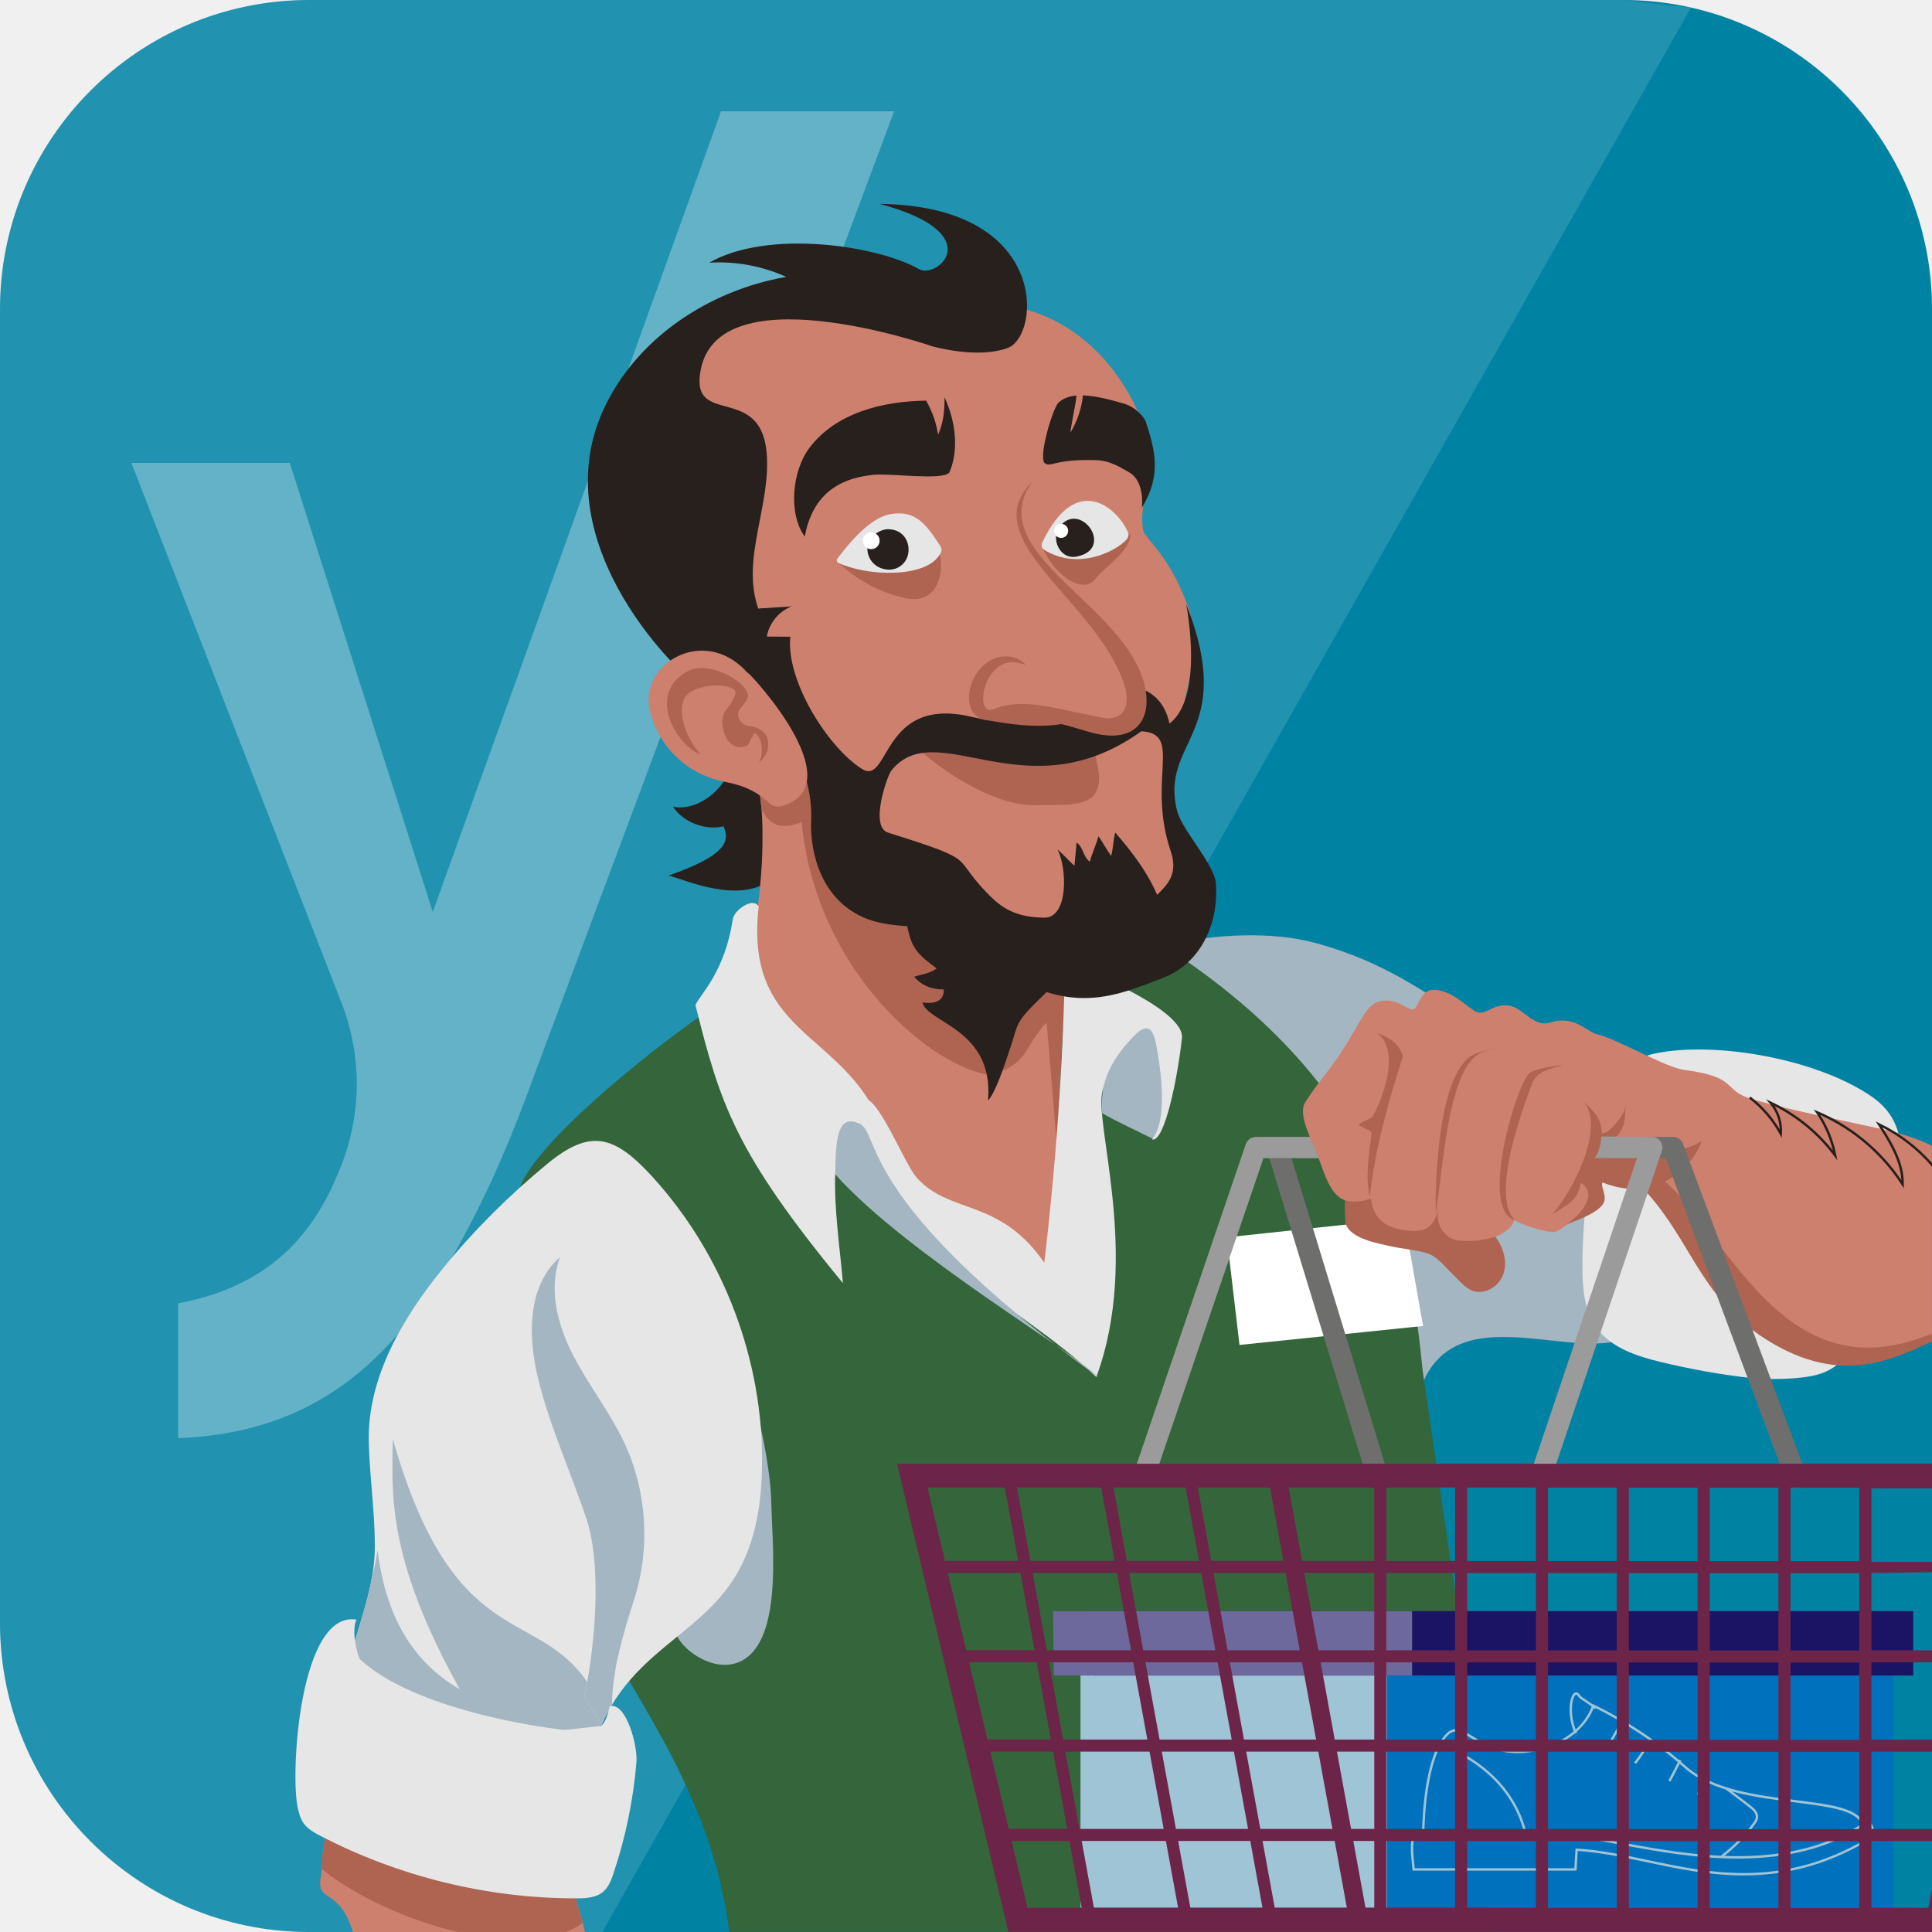
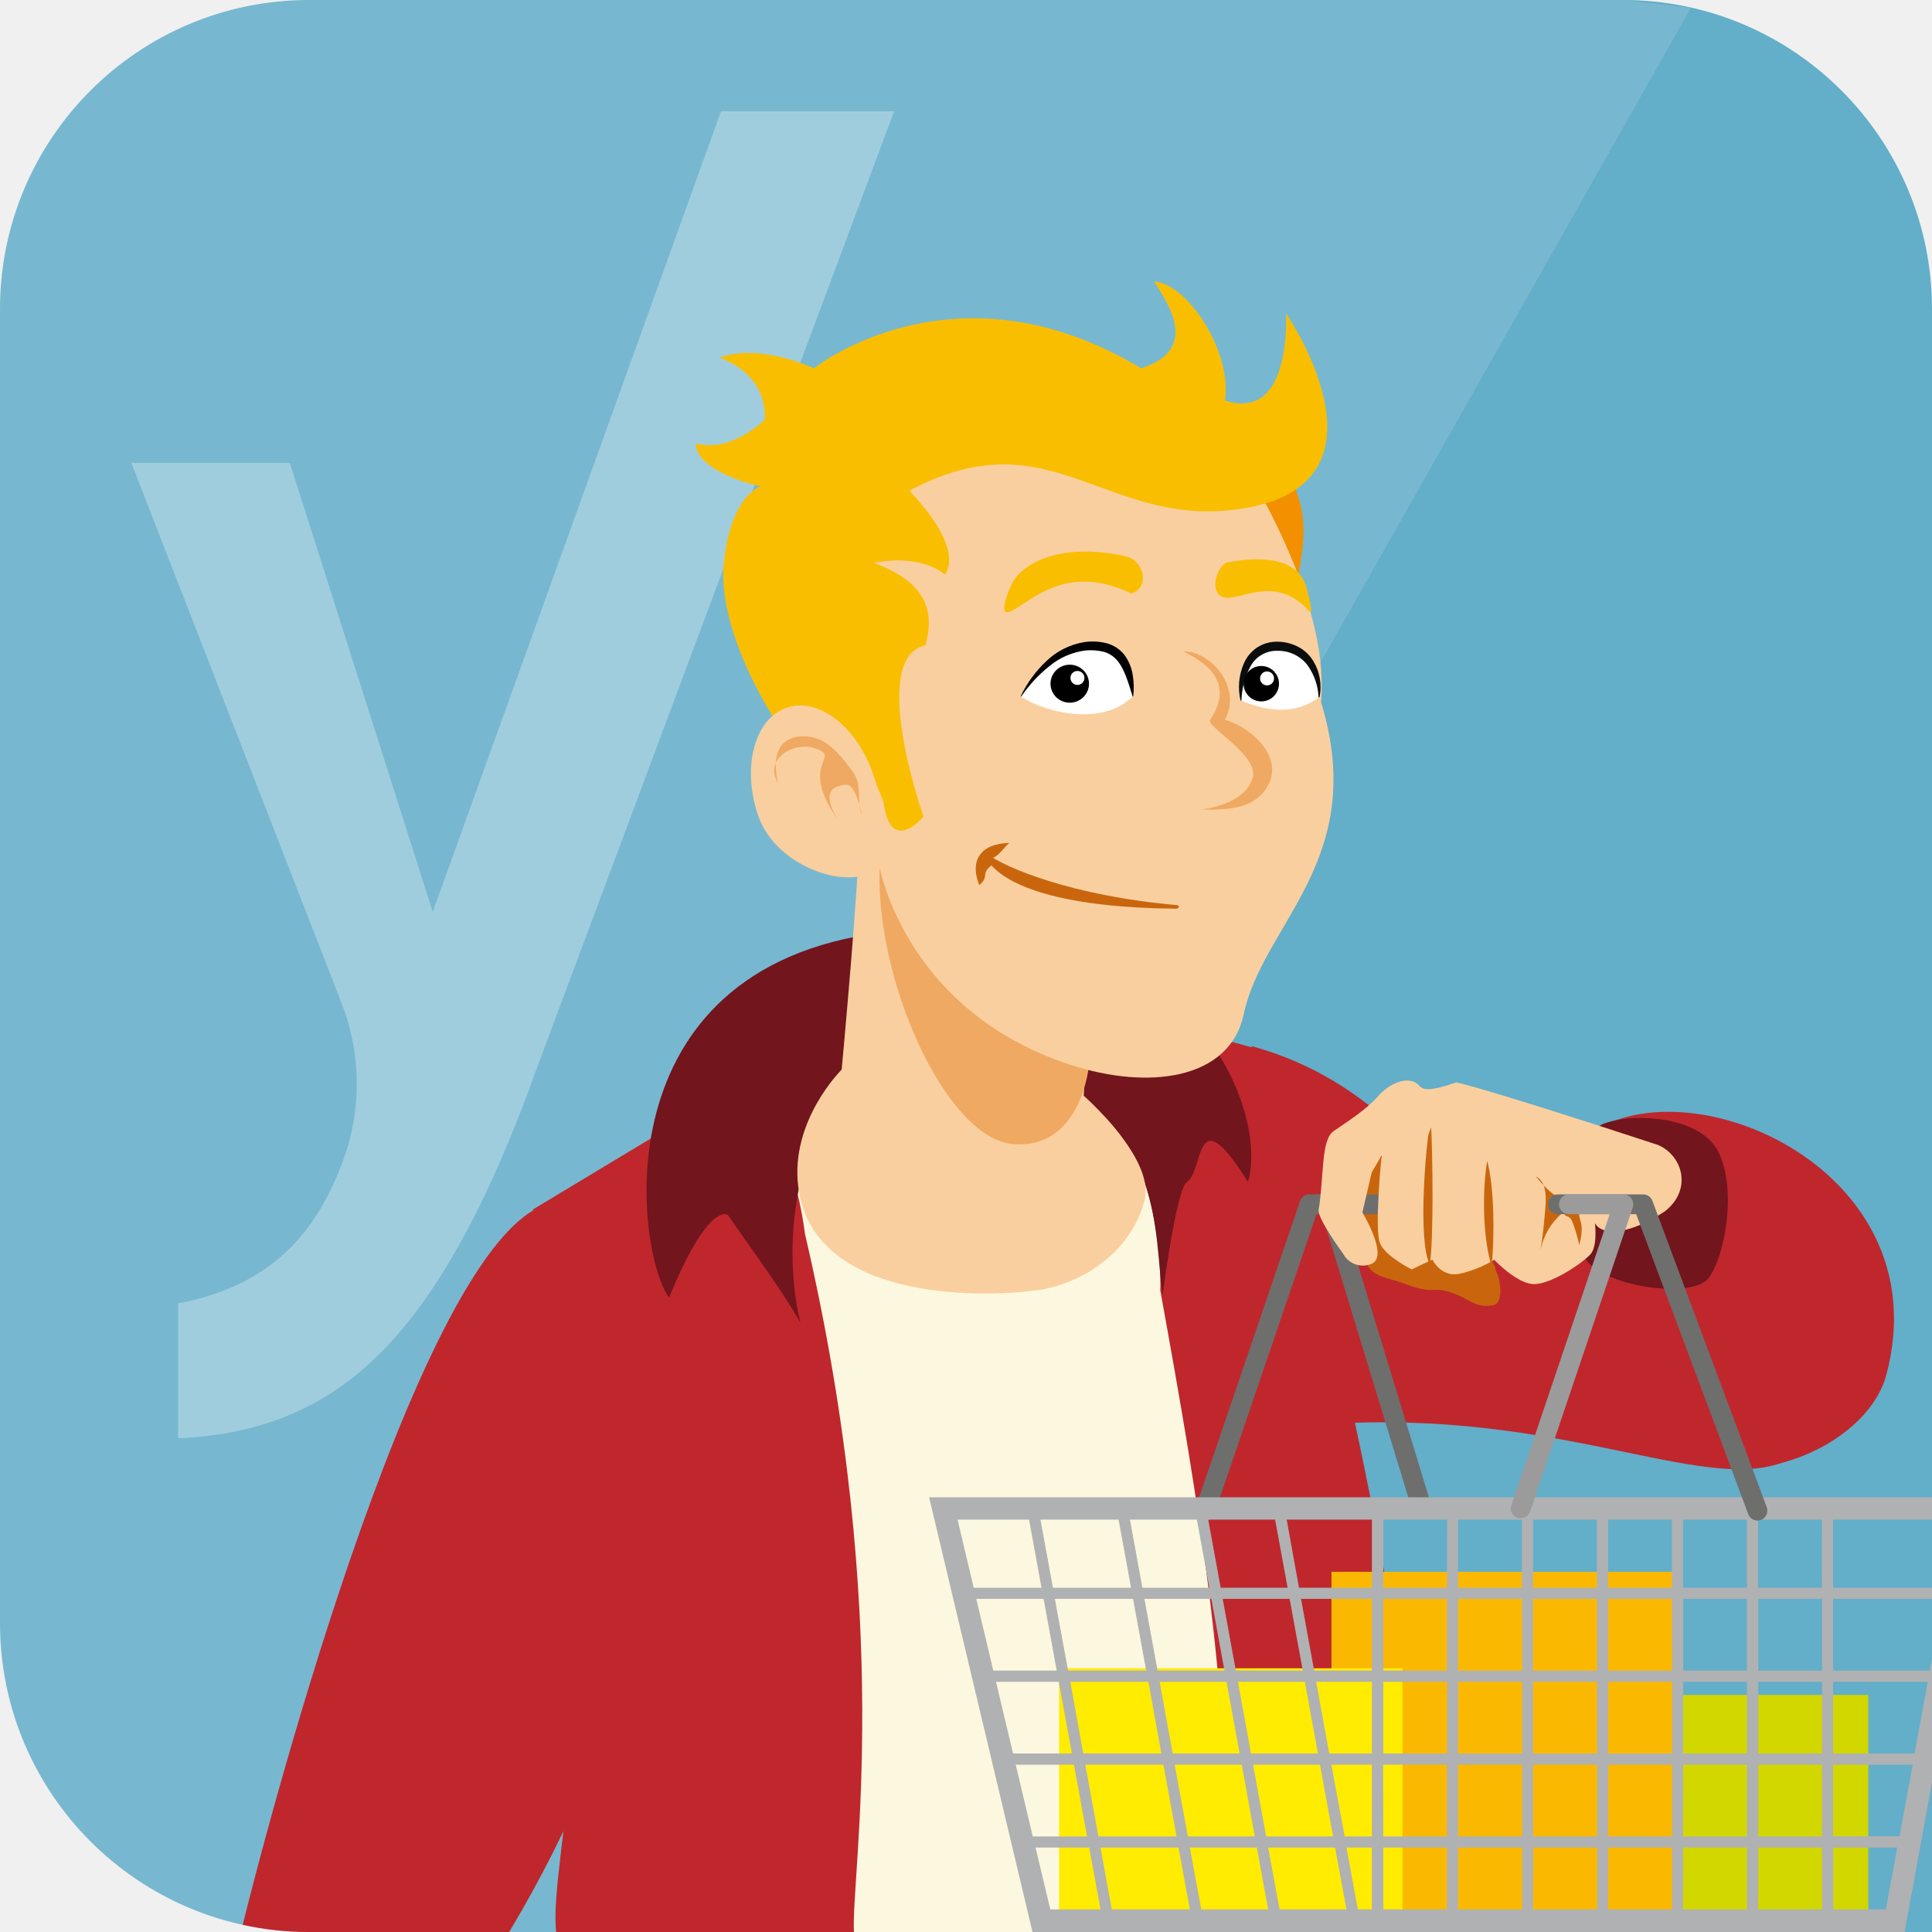
<svg xmlns="http://www.w3.org/2000/svg" role="img" aria-hidden="true" viewBox="0 0 500 500" focusable="false">
-   <path d="M80 0h340c44.15 0 80 35.85 80 80v420H80c-44.15 0-80-35.85-80-80V80C0 35.85 35.85 0 80 0z" fill="#0082a3" />
-   <path d="M420 0H80C35.82 0 0 35.82 0 80v340c0 44.18 35.82 80 80 80h75.89L437.61 1.97" fill="#fff" opacity=".13" />
-   <path d="M46.1 337.3v34.9c21.6-.9 38.5-8 52.8-22.5s27.4-38 39.9-72.9l92.6-248h-44.8L112 236 75 119.8H34l54.4 139.8a57.539 57.539 0 0 1 0 41.8c-5.5 14.2-15.4 30.9-42.3 35.9z" fill="#fff" opacity=".3" />
-   <path d="M174.14 208.75c2.88 4.34 8.74 6.19 13.11 5.1 1.82 4 .36 7.65-14.2 12.74 4.59 1.19 18.57 7.65 26.94.73 1.66-6.54-1.73-7.83-1.27-14.56.05-.73 1.63-9.19 1.27-9.83-.45-.82-9.38-14.58-9.83-8.74-.73 9.47-9.47 16.02-16.02 14.56z" fill="#28201d" />
-   <path d="M103.52 470.52c-5.76-1.55-11.2-5.16-15.29-1.24-5.82 5.59-4.44 12.17-5.18 16.29-.23 1.29-.4 2.72.32 3.81.52.8 1.4 1.26 2.18 1.8 3.08 2.13 4.46 4.8 5.82 8.82h60.03c-1.55-6.95-4.1-13.74-6.64-20.41a453.634 453.634 0 0 1-41.23-9.07z" fill="#ce806e" />
-   <path d="M145.47 481.5c-1.77-.11-3.53-.27-5.28-.46-18.3-1.98-36.06-6.14-54.1-9.21-2.76 4.12-2.61 8.48-2.84 11.85 8.81 7.06 22.2 13.26 35.2 16.31h28.02c1.6-.62 3.06-1.38 4.36-2.32-1.4-5.48-3.34-10.87-5.35-16.17z" fill="#af6351" />
-   <path d="M340.52 244.06c36.14 9.81 42.23 32.77 88.1 36.41-6.95 36.36-.93 61.62-5.82 64.8-14.56 9.47-50.97-14.2-56.79 20.39-12.11-34.02-38.21-80.14-66.99-101.94-2.58-1.96-13.08-7.77-13.83-10.92-1.24-5.2 32.36-14.97 55.34-8.74z" fill="#a4b6c1" />
-   <path d="M301.2 244.79c-10.59-6.84-101.84 7.63-111.4 12.74-11.81 6.32-52.71 38.11-55.48 50.76-20.83 95.12 45.96 122.75 54.41 191.7h196.63c-.71-39.54-8.6-85.72-17.18-145.26-2.91-29.85-9.47-72.81-66.99-109.95z" fill="#34653b" />
-   <path d="M197.24 211.78c.51 13.28-1.07 26.69-4.49 39.53-.63 2.37-1.33 4.83-.85 7.23.39 1.97 1.54 3.68 2.69 5.33 22.46 32.33 52.64 59.26 87.31 77.92-7.91-12.54-8.35-28.24-8.11-43.07.35-21.65 1.64-43.28 3.86-64.82-.21 2.04-39.48-18.37-42.67-20.6-13.57-9.45-27-32.1-40.36-41.5-2.96 9.54 2.25 30.24 2.62 39.98z" fill="#ce806e" />
-   <path d="M256.6 278.28c9.83-3.28 8.19-7.1 14.2-13.65.15-.17 2.72 32.05 2.73 32.22.05-1.75.27-4.87.55-8.67.32-10.64.87-21.27 1.64-31.89-.07-2-.24-3.45-.55-4.08-3.49-6.97-26.15-12.08-33.35-15.52-8.04-3.85-16.5-8.06-21.29-15.58-5.82-9.15-5.37-21.99-13.38-29.3-4.47 3.04-7.28 5.69-11.57 6.24.62 4.22 1.22 8.18 1.51 11.39 1.8 3.52 4.47 5.73 10.37 3.31 3.82 39.32 34.4 63.89 49.15 65.53z" fill="#af6351" />
-   <path d="M287.9 425.14v68.59h202.05v-67.92s-203.87-.67-202.05-.67z" fill="#0071bc" />
-   <path d="M279.63 424.56v69.17h79.27v-68.49s-79.9-.68-79.27-.68z" fill="#9ec4d5" />
-   <path fill="#1b1464" d="M282.44 416.96l.59 16.66h212.11v-16.66h-212.7z" />
-   <path fill="#6d699c" d="M272.52 416.96l.23 16.66h92.7v-16.66h-92.93z" />
-   <g fill="#9ec4d5">
-     <path d="M407.57 448.68c-2.08-4.41-1.54-9.85-.03-10.62.24-.12.87-.3 1.45.74.11.19.73.6 1.34 1 .83.55 1.86 1.22 2.82 2.07l-.41.47c-.93-.82-1.94-1.48-2.75-2.02-.9-.59-1.37-.91-1.54-1.21-.13-.23-.39-.6-.62-.49-.98.5-1.79 5.34.31 9.8l-.57.27z" />
-     <path d="M368.62 474.97H368c.09-6.03.87-20.64 6.22-26.26 2.14-2.25 4.25-.97 6.93.64 3.22 1.94 7.62 4.59 14.86 3.49 6.91-1.05 10.9-4.12 13.03-6.51 2.31-2.59 3-4.97 3-5l.1-.35.33.15c.12.06 12.55 5.77 23.63 15.74 6.95 6.25 18.43 7.7 28.55 8.98 8.98 1.13 16.07 2.03 17.65 5.97l-.58.23c-1.45-3.6-8.73-4.52-17.15-5.58-10.21-1.29-21.79-2.75-28.89-9.13-10.03-9.02-21.16-14.53-23.16-15.49-.28.78-1.11 2.74-3 4.87-2.2 2.48-6.31 5.66-13.43 6.74-7.45 1.13-11.98-1.59-15.28-3.57-2.72-1.64-4.37-2.62-6.16-.74-5.34 5.61-5.98 21.19-6.04 25.83z" />
-     <path d="M451.25 485.37c-8.94 0-17.25-1.76-25.07-3.42-6.2-1.31-12.06-2.55-17.86-2.91l-.3 5.07h-42.44l-.17-1.64c-.34-3.25-.49-4.73.13-7.67l.05-.26h.26c.23.02 23.04.87 39.16.33 3.54-.12 8.8.86 14.9 1.99 17.36 3.21 43.59 8.06 63.31-5.79l.22-.15.19.19c1.7 1.75 1.72 2.89.08 5.08l-.09.08c-11.7 6.92-22.43 9.09-32.38 9.09zm-43.51-6.99l.31.02c5.95.33 11.93 1.6 18.27 2.94 16.38 3.47 34.94 7.41 56.94-5.57 1.36-1.83 1.4-2.64.11-4.03-19.91 13.81-46.17 8.96-63.56 5.74-6.07-1.12-11.33-2.08-14.77-1.98-15.2.51-36.33-.22-38.94-.31-.54 2.67-.4 4.04-.07 7.22l.11 1.08h41.29l.31-5.1zm8.175-26.65l4.052-7.13.539.306-4.052 7.13zm7.495 4.77l-.49-.39c1.46-1.82 2.83-4.05 3.78-6.12l.57.26c-.98 2.15-2.35 4.37-3.86 6.25zm8.93 4.58l-.56-.29 2.82-5.41.55.29-2.81 5.41zm6.883 3.37l.757-3.837.618.123-.757 3.835z" />
-     <path d="M394.66 475.2c-2.49-10.8-10.06-18.81-22.52-23.8l.23-.58c12.66 5.07 20.36 13.23 22.9 24.24l-.61.14zm51.12 5.49l-.38-.5c3.13-2.37 5.9-5.17 8.22-8.32.37-.51.74-1.05.77-1.63.06-.99-.82-1.81-1.77-2.54-.69-.53-1.85-1.42-3.01-2.3-1.16-.89-2.32-1.77-3.02-2.3l.38-.49c.69.53 1.85 1.42 3.01 2.3 1.16.89 2.32 1.77 3.02 2.3 1.09.84 2.08 1.79 2.01 3.07-.04.75-.47 1.38-.9 1.96-2.36 3.2-5.17 6.05-8.35 8.45z" />
-   </g>
-   <path d="M234.77 239.69c1.08 4.73 1.62 6.64 7.65 10.92-1.82 1.46-4.58 1.64-5.82 2.18 1.82 2.18 4.37 3.28 7.65 3.28.08 1.73-.74 4.05-5.52 3.37 1.23 5.32 18.57 6.83 16.97 25.39 2.28-2.56 4.7-10.59 5.82-13.83 1.64-4.72 1.2-5.78 4.57-9.47s8.37-7.65 10.56-11.65c.05.89-40.34-14.67-45.14-17.11 4.35 3.81 2.28 2.54 3.28 6.92z" fill="#28201d" />
-   <path d="M189.65 237.86c-2.04 13.49-8.12 19.12-9.68 22.22 6.45 25.79 10.32 38.15 38.18 72-1.42-17.01-6.79-45.22 8.88-43.3-10.49-22.05-34.38-21.78-30.68-54.18-1.46-2.55-6.35.93-6.7 3.26z" fill="#e6e6e6" />
-   <path d="M283.72 356.4c11.65-31.52-.88-66.04 1.68-74.34 2-6.47 5.08-11.97 11.43-14.34 2.55 1.46 3.46 17.99 1.41 27.21 3.28.41 6.6-16.49 7.65-26.34.7-6.61-21.15-16.39-30.25-19.3-.53 25.9-2.33 51.78-5.38 77.5-11.66-16.85-24.32-12.33-33.05-22.04-2.79-3.11-9.26-19.12-12.83-20.21-5.02-1.52-8.7 8.97-7.18 14.09 5.25 17.67 48.34 40.14 66.52 57.74z" fill="#e6e6e6" />
-   <path d="M284.18 356.38c-5.46-6.01-49.42-31.67-67.99-52.42 0-10.65.99-15.26 6.01-13.29 6.01 2.37-1.64 19.3 61.98 65.71zm1.09-68.27c-.82-8.87 3.04-14.54 8.02-19.82 4.99-5.3 5.63.36 6.31 4.26.18 1.05 3.12 16.94-1.37 22.12-4.58-2.32-8.25-3.92-12.97-6.55zM187.6 336.5c1.12 13.63 4.53 39.49 1.62 52.86-1.29 5.93-3.25 11.75-6 17.17-2.39 4.71-8.29 9.5-8.52 14.83-.21 4.7 11.87 14.07 19.45 6.88 8.08-7.66 5.68-29.26 5.46-39.32-.33-14.91-7.31-38.27-12.01-52.42z" fill="#a4b6c1" />
-   <path fill="#fff" d="M368.29 343.16l-4.91-27.85-45.88 4.91 3.28 27.85 47.51-4.91z" />
-   <path d="M431.12 272.16c-2.79.39-5.63.98-8.03 2.46-4.72 2.92-6.81 8.62-8.28 13.97a148.648 148.648 0 0 0-5.28 39.13c0 5.5.41 11.35 3.61 15.83 3.75 5.27 10.44 7.43 16.72 8.95 7.56 1.83 15.23 3.2 22.95 4.09 4.6.53 12.83.41 17.3-.77 7.11-1.88 9.26-7.06 12.67-13.58 3.42-6.51 4.86-13.86 5.94-21.14 2.1-14.17 8.19-28.74-4.41-37.37-13.3-9.1-37.23-13.79-53.2-11.58z" fill="#e6e6e6" />
-   <path d="M356.43 384.57c-1.18 0-2.27-.76-2.63-1.95l-26.99-88.38h21.85c1.52 0 2.75 1.23 2.75 2.75s-1.23 2.75-2.75 2.75h-14.41l24.82 81.27a2.76 2.76 0 0 1-2.64 3.56z" fill="#6e6e6d" />
-   <path d="M295.88 384.22c-.29 0-.59-.05-.89-.15-1.44-.49-2.21-1.05-1.72-2.49l29.14-85.48a2.756 2.756 0 0 1 2.6-1.86h23.64c1.52 0 2.75 1.23 2.75 2.75s-1.23 2.75-2.75 2.75h-21.67l-28.5 83.61c-.39 1.14-1.46.86-2.6.86z" fill="#9b9b9b" />
-   <path d="M170.87 100.62c5.39-16.71 25.39-21.34 42.67-24.44 17.29-3.09 35.09-1.09 51.94 3.87 12.87 3.78 20.71 12.21 25.67 20.21 11.94 19.26 2.31 28.54 4.91 37.7 3.14 3.96 7.78 8.72 11.6 19.64 2.29 6.53 1.38 13.49-.27 20.21-1.65 6.72-.75 4.37-1.91 11.19-1.69 9.93-2.04 15.36-1.21 25.4.4 4.86 3.6 15.53 1.49 19.92-4.31 8.94-15.47 11.18-25.39 11.47-9.69.28-22.77-5.87-32.07-8.61-7.15-2.11-14.2-5.19-19.59-10.34-6.86-6.56-10.35-15.77-14.66-24.23-14.94-29.29-55.3-64.37-43.17-101.98z" fill="#ce806e" />
-   <path d="M234.76 154.87c7.7 1.47 9.81-6.48 8.37-11.83-.74 3.12-21.45 2.87-26.58 2 0 0 6.74 7.65 18.2 9.83zm48.6-4.92c2.48-3.14 9.69-7.87 9.1-11.83-5.99 6.45-20.9 3-22.94 3.09 3.87 8.76 11.04 12.28 13.83 8.74zm-14.74 58.44c4.02-.18 11.75.57 14.37-2.48 3.28-3.82-.08-9.87.56-11.55-1.09 2.75-7.01-22.28-46.6-1.26 4.54 4.62 19.66 15.84 31.67 15.29z" fill="#af6351" />
-   <path d="M230.75 133.01c6.24-.93 8.82 2.6 12.38 7.93.91 1.37.52 1.91-.04 2.77-3.97 6.06-19.07 5.34-26.13 1.95-.2-.1-.34-.29-.38-.51s.01-.45.15-.62c1.79-2.19 7.74-10.59 14.02-11.52zm60.79 6.66c.49-.52.63-1.29.35-1.95-2.53-5.99-13.26-15.99-22.15 2.68-.32.67-.18 1.47.45 1.86 8.63 5.4 18.35.6 21.35-2.6z" fill="#e6e6e6" />
-   <path d="M229.82 136.96c-1.74-.02-4.26 1.39-5.03 3.4-.92 2.39.26 5.53 3.1 6.64 3.32 1.29 6.19-.47 7-3.09.92-2.95-.66-6.91-5.07-6.95zm48.84 7.08c-2.4.48-4.22-.96-4.98-2.88-.61-1.55-.53-3.41.5-4.81 2.96-3.87 7.04-1.79 8.46 1.21 1.17 2.48.55 5.58-3.98 6.48zm-69.3-27.97c6.77-9.16 18.95-12.26 30.34-12.38 1.79 3.31 2.44 5.42 3.11 8.83 1.3-3.48 1.59-5.16 1.64-9.69 3.6 7.81 3.23 15.09 1.2 19.51-2.02 2.06-15.08.07-19.81.56-9.74 1.02-15.72 5.98-17.57 15.97-4.38-6.04-3.2-16.99 1.09-22.8zm87.11-7.07c-.29-.89-2.49-3.69-5.81-4.61-2.94-.81-6.89-1.97-10.41-2.07-.2 2.82-1.44 6.67-3.08 9.4-.55.91 1.22-6.71 1.42-9.36-1.85.16-3.5.71-4.69 1.9-1.55 1.55-5.32 14.51-3.46 15.65 1.77 1.09 2.17-1.13 13.2-.82 3.33.09 5.77 1.5 8.65 3.19 2.87 1.69 3.56 5.79 3.23 9.1 5.19-8.46 3.39-14.94.96-22.39z" fill="#28201d" />
-   <path d="M299.47 231.59c-2.55-5.87-6.21-10.77-10.83-16.11-.49 1.34-.6 4.72-1.09 6.01-.88-1.17-2.4-3.92-3.28-5.1-.37 1.71-1.85 4.92-2.22 6.62-1.78-1.27-1.64-3.72-3.43-4.98-.13 1.22-.41 4.79-.55 6.01-1.13-.91-3.24-3.28-4.37-4.19 2.49 4.9 2.84 17.73-3.48 17.64-5.42-.08-9.55-1.31-13.45-5.08-11.53-11.16-1.88-9.06-26.94-16.93-4.88-1.53-.18-14.8.86-16.08 11.82-14.58 34.76 11.35 64.67-10.14 10.92.55 1.33 12.44 7.65 31.13 1.92 5.69-.8 8.53-3.55 11.19zm5.19-21.57c-4.73-18.47 15.56-19.93 2.35-53.65 2.02 11.87 2.2 25.8-4.35 30.9-1.82-8.74-9.24-10.6-13.65-9.02-4.87 1.75-4.47 14.88-37.86 7.2-23.32-5.36-20.84 18.27-28.21 13.47-9.15-5.96-19.64-23.28-18.39-34.13l-6.09-.05c.59-3.48 3.13-6.56 6.43-7.8l-8.65.55c-4.57-12.87 3.44-26.92 2.15-40.52-1.62-16.94-18.28-7.37-17.32-19.25 2.3-28.26 60.1-8.11 60.43-8.03 10.19 2.55 16.38 1.46 19.3.36 8.56-3.21 10.89-36.76-33.12-37.28 28.56 7.66 14.83 19.52 10.19 16.89-10.92-6.19-39.18-10.37-54.34-1.67 6.82-.43 13.73.85 19.95 3.67-20.1 3.47-39.1 16.09-47.46 34.7-15.85 35.32 21.86 70 24.15 70.6 4.26 1.11 9.56-8.01 17.2 2.73 6.68 9.4 13.04 20.97 12.56 32.49-.38 9.3 3.06 20.47 13.23 25.11 9.01 4.11 17.93.51 25.68 6.68 25.27 20.12 37.11 14.95 52.38 9 9.06-3.53 14.2-13.3 13.47-24.23-.33-5.02-8.76-13.88-10.01-18.75z" fill="#28201d" />
-   <path d="M270.09 184.79c3.83.63 15.86 4.34 21.08 1.41 4.58-2.57 2.07-10.53-.87-15.36-10.1-16.61-23.93-17.48-27.24-28.89-4.99-17.19.27-10.12-7.93 16.5-1.9 6.18-7.96 15.09-3.58 21.3 3.84 5.44 12.61 4.06 18.55 5.04z" fill="#ce806e" />
-   <path d="M295.78 175.76c3.15 9.86-1.43 17.55-14.43 13.52-10.56-3.28-18.2-4.38-22.03-3.29-11.74 3.35-10.42-12.28-1.86-15.61 2.73-1.06 6.14-.49 8.04 1.74-10.73-4.69-13.94 13.73-8.36 11.42 7.92-3.28 16.2.11 29.41 2.39 5.04 0 5.92-4.36 4.31-9.07-7.35-21.6-38.8-37.21-23.75-52.15-12.68 18.12 22.19 30.79 28.67 51.06z" fill="#af6351" />
-   <path d="M187.79 202.38c11.89 2.33 10.24 7.79 15.29 6.01 18.57-6.55-13.39-38.75-9.28-33.86-10.47-12.48-26.9-3.88-25.94 7.62.37 4.43 4.96 17.3 19.93 20.23z" fill="#ce806e" />
-   <path d="M195.53 189.82c-.66-.35-1.58 2.9-2.28 3.19-5.46 2.23-7.41-6.25-5.72-8.72.85-1.24 3.67-4.77 2.54-5.75-2.79-2.1-9.96-1.15-12.38 1.37s-1.27 9.74 3.55 15.29c-5.53-1.88-14.11-14.8-3.82-21.21 5.97-3.72 16.26 2.85 16.15 5.99-.07 2.07-2.99 3.38-2.5 5.39.64 2.64 2.88 2.48 3.91 2.73 5.4 1.32 4.4 7.08 1.43 9.29 1.62-3.23.36-6.91-.88-7.56z" fill="#af6351" />
-   <path d="M114.79 328.06c-10.6 12.99-19.77 28.49-19.35 45.24.23 8.97 1.55 17.71 1.57 26.68.03 14.1-7.21 25.67-8.15 39.74-.09 1.34 1.57 4.47 2.42 5.51.64.78 1.62 1.17 2.57 1.52 14.15 5.24 28.62 9.62 43.31 13.09 1.45.34 2.99.68 4.42.22 2.04-.65 10.46-2.44 10.97-4.52 7.39-29.81 30.85-30.71 40.24-52.34 3.26-7.51 4.33-15.82 4.43-24.01.35-27.18-9.95-54.35-28.22-74.47-10.05-11.07-16.27-12.65-27.36-3.52-9.8 8.07-18.83 17.03-26.86 26.87z" fill="#e6e6e6" />
-   <g fill="#a4b6c1">
-     <path d="M151.97 435.3c-.07-.1-.14-.18-.22-.29-13.35-19.22-34.4-7.65-50.1-62.59-.14 13.99-1.77 30.37 17.34 64.78-13.47-7.86-19.32-20.57-21.3-36.04-.3 2.28-.8 4.6-1.41 6.94-1.53 8.8-5.06 16.94-6.67 25.85.37 2.26.84 4.51.44 4.89 18.53 14.04 42.36 10.39 65.52 7.82.07-.15.13-.31.2-.47l-4.56-6.99c.26-1.22.52-2.54.76-3.9z" />
-     <path d="M161.57 373.4c-3.71-7.95-9.26-14.91-13.27-22.71-4.02-7.8-6.44-17.11-3.36-25.33-8.4 7.21-8.36 20.23-5.78 31 3.02 12.59 8.51 24.44 12.61 36.72 3.71 11.1 2.49 29.44.2 42.22-.24 1.36-.5 2.68-.76 3.9l4.56 6.99c.8-1.78 1.68-3.43 2.61-4.97.09-9.24 2.91-18.38 5.83-27.61 4.15-13.11 3.19-27.76-2.63-40.21z" />
-   </g>
-   <path d="M77.02 467.72c.32 1.48.71 2.98 1.6 4.2 1.05 1.45 2.68 2.35 4.27 3.18 20.37 10.6 43.32 16.21 66.29 16.2 2.43 0 5.07-.14 6.92-1.72 1.41-1.2 2.09-3.02 2.68-4.77 3.12-9.3 5.12-18.98 5.93-28.76.36-4.36-2.72-15.65-6.94-14.49-.91 4.58-2.37 7.13-8.19 6.55-20.21-2-45.33-8.37-56.25-18.57-.09.89-2.73-6.55-1.09-10.38-14.69-2.34-17.14 39.7-15.21 48.54z" fill="#e6e6e6" />
-   <path d="M348.14 315.84c.25 4.67 8.73 5.98 11.87 6.71 3.14.73 6.42.85 9.48 1.84 2.52.81 4.84 3.85 6.75 5.67 1.54 1.47 2.91 3.29 4.92 4.01 3.2 1.14 6.91-1.25 7.95-4.49 1.05-3.23-.1-6.85-2.15-9.56-2.05-2.71-4.89-4.69-7.68-6.62-1.62.68-16.4-23.94-18.12-24.28-10.59-2.1-13.83 11.5-13.02 26.72z" fill="#af6351" />
-   <path d="M487.05 292.21c-10.52-2.32-22.94-4.73-33.31-7.65-8.25-2.32-3.43-5.79-17.75-7.65-5.11-.66-17.91-8.27-22.8-9.28-2.28-.47-5.73-5.05-12.01-3-4.23 1.38-6.97-3.83-10.65-4.37-3.93-.57-5.32 2-7.76 1.8-2.06-.16-6.19-5.62-11.48-5.9-3.9-.21-4.12 4.89-5.6 5.05-1.79.2-4.05-3.15-8.74-2.05-2.48.58-4.34 3.93-5.6 6.14-6.75 11.91-9.33 13.21-13.6 20.05-1.97 3.15 1.93 10.1 3.22 13.59 3.15 8.55 4.47 14.2 13.84 11.26.77 6.02 4.35 7.55 9.1 8.21 5.65.78 7.28-1.26 8.46-5.87-1.12 3.49 1.04 7.97 4.91 8.46 5.74.74 13.48-.94 14.61-5.32 1.77 1.37 9.01 3.55 10.51 3.14 2-.54 3.87-3.23 10.36-5.89 5.46-2.23-.14-7.99.98-11.48 12.79-.14 22.36 22.82 30.18 32.95 8.73 11.31 21.05 18.41 35.33 18.78 7.25.19 14.75-3.53 20.74-6.16v-50.49c-3.61-1.78-7.88-3.22-12.95-4.34z" fill="#ce806e" />
-   <path d="M498.36 345.75c-47.9 18.45-56.93-54.33-84.61-44.42.02 1.67 3.64-2.62 12.88 7.78 11.2 12.85 13.36 25.55 28.56 36.29 20.36 13.97 34.37 6.4 44.81 1.8v-1.99c-.52.17-1.06.34-1.64.54zm-77.66-59.77c-.27 3.09.41 6.37-3.82 9.37-.97.69-2.99.08-3.82-.96-.88-1.09 2.34-.9 3.1-1.6 1.74-1.6 4.33-4.29 4.55-6.82zm-16.07-10.33c-3.72.31-7.27 1.13-8.63 1.95-3.35 2.01-13.48 36-3.79 38.19.11-.15-7.95-3.24 4.34-35.46 1.05-2.76 3.69-3.55 8.09-4.68zm-25.98 2.09c2.84-5.93 6.28-5.87 8.33-6.28 1.37-.27-4.8.42-7.06 2.39-8.1 7.03-8.47 33.84-8.37 40.34 1.77-11.33 2.69-27.22 7.1-36.45zm-23.75 16.24c.23-1.64-.52-1.18-3.41-2.87.77-.73 2.5-1.34 3.43-1.84.75-.41 8.72-16.45 1.53-21.9 2.14.81 5.43 2.04 6.66 6-3.78 11.45-7.3 24.35-8.62 36.31-1.16-5.09-.24-11.01.41-15.7z" fill="#af6351" />
-   <path d="M414.56 293.85c0-3.96-1.5-5.73-4.64-8.74 6.01 7.65-4.64 25.8-8.46 29.35 3.14-2.18 6.95-3.36 7.65-8.33 4.91 3-.68 9.01-3.96 10.79 15.29-5.32 8.46-7.78 9.56-10.92 14.74 6.01 24.3-5.6 25.67-10.79-7.65 5.73-22.64-.29-25.8-1.37z" fill="#af6351" />
-   <path d="M464.88 385.22c-1.11 0-2.17-.68-2.58-1.79l-31.22-83.69h-15.11c-1.52 0 1.46-1.1 1.46-2.62s-2.98-2.89-1.46-2.89h17.02c1.15 0 2.18.71 2.58 1.79l31.89 85.48a2.75 2.75 0 0 1-2.58 3.71z" fill="#6e6e6d" />
-   <path d="M398.83 384.57c-.29 0-.59-.05-.88-.14a2.763 2.763 0 0 1-1.73-3.49l27.43-81.2-11-.02c.97-1.12 1.6-3.12 1.77-5.6l13.06.11c.89 0 1.72.43 2.24 1.15.52.72.66 1.65.37 2.48l-28.65 84.83a2.753 2.753 0 0 1-2.61 1.87z" fill="#9b9b9b" />
-   <path d="M499.06 493.73h-14.74v-17.28H500v-3.12h-15.68v-20H500v-3.12h-15.68v-20H500v-3.12h-15.68v-20l15.68-.22v-2.65h-15.68v-19.05H500v-6.36H232.15l28.84 121.17h239.02v-11.34l-.94 5.1zm-203.19-66.65l-3.66-20h18.67l3.66 20h-18.67zm19.24 3.12l3.66 20H300.1l-3.66-20h18.67zm-22.41-3.12h-21.79l-3.66-20h21.79l3.66 20zm.57 3.12l3.66 20h-21.79l-3.66-20h21.79zm4.23 23.12l3.66 20h-21.79l-3.66-20h21.79zm3.17 0h18.67l3.66 20h-18.67l-3.66-20zm21.84 0h18.67l3.66 20h-18.67l-3.66-20zm-.57-3.12l-3.66-20h18.67l3.66 20h-18.67zm-4.23-23.12l-3.66-20h18.67l3.66 20h-18.67zm10.96-42.12l3.47 18.99h-18.67L310 384.96h18.67zm-21.84 0l3.47 18.99h-18.67l-3.47-18.99h18.67zm-21.84 0l3.47 18.99h-21.79l-3.47-18.99h21.79zm-44.95 0h19.99l3.47 18.99h-18.95l-4.52-18.99zm5.26 22.11h18.78l3.66 20h-17.68l-4.76-20zm5.5 23.12h17.51l3.66 20h-16.41l-4.76-20zm5.5 23.12h16.24l3.66 20h-15.14l-4.76-20zm9.61 40.41l-4.11-17.28h14.97l3.16 17.28h-14.02zm17.19 0l-3.16-17.28h21.79l3.16 17.28H283.1zm40.47-17.28l3.16 17.28h-18.67l-3.16-17.28m25 17.28l-3.16-17.28h18.67l3.16 17.28H329.9zm25.76 0h-2.27l-3.16-17.28h5.43v17.28zm0-20.4h-6l-3.66-20h9.66v20zm0-23.12h-10.23l-3.66-20h13.89v20zm0-23.12H341.2l-3.66-20h18.12v20zm0-23.12h-18.69l-3.47-18.99h22.16v18.99zm20.92 89.77h-17.8v-17.28h17.8v17.28zm0-20.4h-17.8v-20h17.8v20zm0-23.12h-17.8v-20h17.8v20zm0-23.12h-17.8v-20h17.8v20zm0-23.12h-17.8v-18.99h17.8v18.99zm20.92 89.77h-17.8v-17.28h17.8v17.28zm0-20.4h-17.8v-20h17.8v20zm0-23.12h-17.8v-20h17.8v20zm0-23.12h-17.8v-20h17.8v20zm0-23.12h-17.8v-18.99h17.8v18.99zm20.92 89.77h-17.8v-17.28h17.8v17.28zm0-20.4h-17.8v-20h17.8v20zm0-23.12h-17.8v-20h17.8v20zm0-23.12h-17.8v-20h17.8v20zm0-23.12h-17.8V385h17.8v18.99zm20.92 89.77h-17.8v-17.28h17.8v17.28zm0-20.4h-17.8v-20h17.8v20zm0-23.12h-17.8v-20h17.8v20zm0-23.12h-17.8v-20h17.8v20zm0-23.12h-17.8v-18.99h17.8V404zm20.92 89.77h-17.8v-17.28h17.8v17.28zm0-20.4h-17.8v-20h17.8v20zm0-23.12h-17.8v-20h17.8v20zm0-23.12h-17.8v-20h17.8v20zm0-23.12h-17.8v-18.99h17.8v18.99zm20.92 89.77h-17.8V476.5h17.8v17.28zm0-20.4h-17.8v-20h17.8v20zm0-23.12h-17.8v-20h17.8v20zm0-23.12h-17.8v-20h17.8v20zm0-23.12h-17.8v-18.99h17.8v18.99z" fill="#6c2548" />
-   <circle cx="225.47" cy="139.94" r="2.18" fill="#fff" />
-   <circle cx="274.62" cy="137.39" r="1.82" fill="#fff" />
-   <path d="M486.43 290.71l-.99-.47.59.92c2.57 4 5.73 8.92 6.03 14.25-5.3-7.84-12.95-14.15-21.67-17.83l-.99-.42.61.88c2 2.91 3.48 6.23 4.32 9.68a44.65 44.65 0 0 0-15.99-12.62l-1.32-.62.96 1.11c1.6 1.85 2.51 4.23 2.59 6.66a29.796 29.796 0 0 0-7.55-8.46l-.38.5c3.25 2.47 5.99 5.67 7.94 9.25l.51.94.08-1.06c.19-2.53-.5-5.08-1.91-7.17a44.12 44.12 0 0 1 15.43 12.96l.82 1.1-.26-1.34a30.25 30.25 0 0 0-4.13-10.38c8.53 3.83 15.96 10.21 21.01 18.07l.56.87.02-1.03c.1-5.5-2.88-10.55-5.54-14.72 4.87 2.48 9.26 5.98 12.83 10.15v-.94c-3.79-4.28-8.44-7.83-13.57-10.26z" fill="#28201d" />
+   <path fill="#63aec9" d="M80 0h340a80 80 0 0 1 80 80v420H80a80 80 0 0 1-80-80V80A80 80 0 0 1 80 0z" />
+   <path fill="#fff" d="M420 0H80A80 80 0 0 0 0 80v340a80 80 0 0 0 80 80h75.89L437.61 2" opacity=".13" />
+   <path fill="#fff" d="M46.1 337.3v34.9c21.6-.9 38.5-8 52.8-22.5s27.4-38 39.9-72.9l92.6-248h-44.8L112 236 75 119.8H34l54.4 139.8a57.54 57.54 0 0 1 0 41.8c-5.5 14.2-15.4 30.9-42.3 35.9z" opacity=".3" />
+   <path fill="#f29000" d="M328.88 117.37c12.09 12.63 8.72 24.41 5.06 40.69-.25-4.33-3.58-7.82-6.11-11.67-4.21-6.43-.91-7.32-5-13.86-1.57-2.54-4.41-5.55-5-8.46 2.29-.77 4.37-2.65 6.57-3.73 1.6-.77 4.6-1.52 4.48-2.97z" />
+   <path fill="#fcf8df" d="M344.55 500H201.21s-8.76-114.19-7.88-226.65l110.14 2.76C350.87 373.13 344.55 500 344.55 500z" />
+   <path fill="#bf272d" d="M143.94 500H221c-.86-14.5 10.81-79.9-12.67-180.65-3.51-26.6-12.21-24.82-11.6-38.3l86.09 4.73c18.67 13.27 17.47 48.22 17.47 48.22 10.36 57.22 18.47 104.68 17.57 166h51.07s-.49-87.52-43.63-228.59l-81.65-22.09L137.94 313l2.87 31.55c18.64 81.8.98 136.8 3.13 155.45z" />
+   <path fill="#72151d" d="M173.16 335.82c-8.36-11.16-18.75-85.21 55.14-94.5 79.65-10 100.25 46 94.67 64.55-13.94-22.31-11.27-3-15.77 0-2.79 1.85-6.31 29.22-6.31 29.22-2.37-16 .6-42.65-32.42-57.91l-44.51.08c-16.83 11.42-22.27 42.54-16.83 65-4.62-8.12-12.15-18.27-18.79-27.86 0 .04-4.95-3.68-15.18 21.42z" />
+   <path fill="#facf9f" d="M267.85 334c12.67-1.58 25.14-10.47 28.38-23.43 2.71-10.81-15.77-27-15.77-27l.72-11.67s-60-56.65-59.15-53.32-4.2 58.23-4.2 58.23-13.33 13.11-11.26 30.19c3.6 29.74 46.86 28.84 61.28 27z" />
+   <path fill="#f0a962" d="M262 296.07c14.71 1.41 19-13.49 19.8-20.15-11.78-3.55-23.09-20.27-32.35-28.71-8.26-7.52-13.56-17.29-21.72-24.46-1.92 29.58 16.79 71.66 34.27 73.32z" />
+   <path fill="#facf9f" d="M317.84 112c1.66 5.83 26.55 40.55 24.05 69.71 12.46 40.78-15 57.15-20 80.73-3.61 17.12-24.87 19.73-45.06 13.07-43.71-14.42-49.56-52.72-49.56-52.72l-24.43-82.47L242 98.63z" />
+   <path fill="#fabe00" d="M332.83 81.13S364.49 127 318.67 132c-33.29 3.63-47.49-24.16-83.31-5 15 15.83 9.16 21.66 9.16 21.66s-5.75-5.41-18.35-3c13.33 5 15.85 12.16 13.35 21.32-15 3.33-.51 44.36-.51 44.36s-8.48 10.17-10.32-3.54c-6.16-19.24-28.7-22.4-28.7-22.4s-14.34-22-12.67-39.52 9.44-20 9.44-20-16.66-3.61-16.66-11.11c9.16 2.5 17.77-6.11 17.77-6.11s1.67-11.1-11.66-16.1c10.55-3.89 24.43 2.77 24.43 2.77s36.38-29.15 84.7 0c15.28-5 7-16.66 3.34-22.49C308 73.65 319 92 317 103.63c17.5 5.83 15.83-22.5 15.83-22.5z" />
+   <path fill="#facf9f" d="M226.11 200.77c4.07 12.46 6.24 22.93-2.07 25.65s-23.95-3.36-28-15.82-.63-24.77 7.68-27.49 18.28 5.19 22.39 17.66z" />
+   <path fill="#f0a962" d="M311 209.48c4.27-.55 11.32-2.56 13.11-7.84 2.09-6.15-12-13.4-10.91-15.35 7-10.61-2.73-15.53-7-17.72 7.3-.11 15.36 9.52 10.78 17.7 6.06 1.61 15.07 8.95 11.4 16.55-3.01 6.18-9.63 6.92-17.38 6.66z" />
+   <path fill="#fff" d="M293.08 180.28s2.13-13.61-10.37-13.61-18.53 13.61-18.53 13.61c6.94 4.45 21.36 7.54 28.9 0z" />
+   <path fill="#000001" d="M293.13 180.26c-1.18-3.82-2.17-7.2-4-9.34a7.08 7.08 0 0 0-3.45-2.23 14.36 14.36 0 0 0-4.72-.35 18.12 18.12 0 0 0-9.22 3.93 38 38 0 0 0-4 3.66 41.78 41.78 0 0 0-3.49 4.37l-.12-.05a30.19 30.19 0 0 1 6.59-9.08 18.37 18.37 0 0 1 9.95-5 14.73 14.73 0 0 1 5.61.27 8.74 8.74 0 0 1 4.68 3 11.65 11.65 0 0 1 2.17 5.16 19 19 0 0 1 .14 5.63z" />
+   <ellipse cx="276.85" cy="176.94" fill="#000001" rx="4.98" ry="4.92" />
+   <path fill="#fabe00" d="M292.08 144.17c3.88 1.45 5.63 7.71.73 9.45-17-8.24-26.16 2.32-31.26 4.6-3.88 1.74.24-7 .24-7 3.21-6.38 14.54-10.93 30.29-7.05zM319 154.59c-6.89 1.25-4.6-8-1.34-9.06 8.71-1.61 18.36-1.33 20.49 6.63s.73 6.06.73 6.06c-7.34-8.15-14.51-4.61-19.88-3.63z" />
+   <path fill="#f0a962" d="M211.77 191.26c3.74 1.47 6.7 5.41 9 8.56 2.6 3.59.73 7.52 2.36 11.19-.46-1.91-1.86-8-4.06-7.92-8.42.44-2.14 9-2.06 9.34-10.94-15.52 1.45-16.29-6.25-18.81-5.26-1.72-13.18 2.73-9.43 9-2.97-13.33 6.82-12.78 10.44-11.36z" />
+   <circle cx="278.84" cy="175.45" r="1.81" fill="#fff" />
+   <path fill="#c9660d" d="M304.57 234.24c-28.16-2.48-44.13-10-47.56-12.24 1.8-.79 2.7-2.63 4.2-3.83-6.95.07-10.48 4.13-7.78 10.89 2.74-2.25.28-2.94 3.16-5.09 5.28 5.93 19.82 10.95 47.74 11.2.67-.03 1.25-.76.24-.93z" />
+   <path fill="#bf272d" d="M140.19 312.14c-33.36 13.86-72.81 167.29-77.37 186A80.39 80.39 0 0 0 80 500h51.78c67.33-112.67 30.22-196.91 8.41-187.86z" />
+   <path fill="#fff" d="M321.17 181.31c0-.83.42-13.95 10.21-13.12s10 12.29 10 12.29c-6.26 4.52-13.12 3.72-20.21.83z" />
+   <path fill="#0b0d0d" d="M321.05 181.31a15.36 15.36 0 0 1 .82-9.53 9.55 9.55 0 0 1 3.43-4.19 9.4 9.4 0 0 1 5.4-1.52 11.82 11.82 0 0 1 5.22 1.3 9.91 9.91 0 0 1 3.92 3.64 13 13 0 0 1 1.65 9.47h-.24a15.49 15.49 0 0 0-2.88-8.35 9.51 9.51 0 0 0-7.7-3.7 7.67 7.67 0 0 0-7.17 4.26 19.65 19.65 0 0 0-2.21 8.62z" />
+   <circle cx="326.42" cy="176.94" r="4.58" fill="#000001" />
+   <circle cx="327.91" cy="175.57" r="1.81" fill="#fff" />
+   <path fill="#bf272d" d="M323.94 270.74c33.57 9.23 46 33.66 54.14 36.39s45.47 10.27 58.27 15.36c15.19 6 42.68 47.76 26.74 55.26-20.42 9.61-55.87-11.87-114.14-9.47L335.43 316z" />
+   <path fill="#bf272d" d="M408.58 295.59c24.63-22.68 94.16 5.7 79.6 60.23-5.86 21.93-49.12 36.34-62.18 9.91-13-26.26-33.64-49.41-17.42-70.14z" />
+   <path fill="#d2d700" d="M427.83 438.65h55.68v57.47h-55.68z" />
+   <path fill="#fab900" d="M344.58 406.78h88.88v89.33h-88.88z" />
+   <path fill="#ffec00" d="M274.09 431.75h88.88v64.36h-88.88z" />
+   <path fill="#6e6e6d" d="M368 392.91a2.55 2.55 0 0 1-2.44-1.8l-25-82h20.27a2.56 2.56 0 0 1 0 5.11h-13.39l23 75.4a2.55 2.55 0 0 1-1.7 3.18 2.43 2.43 0 0 1-.74.11z" />
+   <path fill="#c9660d" d="M387.1 328.78c1.8 3.91 1.55 8.63-.6 9-5.11.91-6.17-2-12-3.6-4.16-1.12-3.6.9-11.41-2.1-3.67-1.41-7.95-1.45-9.61-5.41-.73-1.73-.13-2.49-1.21-4.2-.75-1.21-3.1-7.81-3.75-9.17-1-2.08 6.76-14.41 9.16-13.66 5.73 1.79.23 5.54 7.15 4.17 2.73-.54 6.06.28 8.7.85 2.85.62 9 1.14 11.09 3.31 4 4.11-8.62 6.79-5 11.79 1.52 2.17 7.18 5.72 7.48 9.02z" />
+   <path fill="#6e6e6d" d="M311.85 393.52a2.62 2.62 0 0 1-.82-.14 2.54 2.54 0 0 1-1.59-3.24l27-79.3a2.54 2.54 0 0 1 2.42-1.73h21.93a2.56 2.56 0 0 1 0 5.11h-20.08l-26.44 77.57a2.55 2.55 0 0 1-2.42 1.73z" />
+   <path fill="#72151d" d="M414.73 290.94c7.21-3 25.24-2.41 30 7.2s1.8 26.44-2.4 32.45-28.78 2.25-32.41-5.49-2.4-31.16 4.81-34.16z" />
+   <path fill="#facf9f" d="M429.15 296.34s-42.64-14.07-52.26-16.22c-11.61 4-7.9 0-12.17-.45-2.94-.31-6.18 1.85-8.11 4.06-2.95 3.36-7.42 6.23-11.47 9-3.29 2.25-2.45 11.49-3.87 20.38-.36 2.27 6.27 11.25 6.27 11.25a5.8 5.8 0 0 0 7.2 2.81c5-1.68-2.16-13.38-2.16-13.38l2.42-10.37 2.57-4.42s-2 19.54-.35 22.95 8.15 6.57 8.15 6.57l5.33-2.54s2.16 4.55 6.85 3.71a29.6 29.6 0 0 0 9.15-3.65s5.95 6.28 10.31 6.29 12.1-5.1 14.53-7.65.9-10.77.9-10.77c-.9 5.86 7.33 7 18.47-.45 7.09-5.59 4.6-14.35-1.76-17.12z" />
+   <path fill="#c9660d" d="M416.74 311.3c.69.06-.13 1.05-.82 1.09-3.87.22-5.4-.1-9.26.12 2-.58 1.79 1.62 2.4 3.58s.13 4.1-.34 6.13a48.28 48.28 0 0 0-1.59-5.52c-.29-.81-.71-1.71-1.57-1.92s-.67-1.25-1.3-.77a16.62 16.62 0 0 0-5.57 9.58c.61-3.88 1-7.79 1.3-11.7.18-2.79 0-6.15-2.51-7.46 6.84 8.62 9.35 5.83 16.09 7.21m-27.46 15.26c.65-7.19.65-19.55-1.22-26.45-1.31 7.5-1.2 20.19 1.2 27.32m-16.4-34.18c-.48 2.09-2.91 27.4.35 33.71 1-6.91.74-27.46.35-35.57-.01 0-.68 1.77-.7 1.86z" />
+   <path fill="#b0b1b2" d="M500 387.49H240.45L267.21 500H492.9l7.16-39zM262.87 456.7h15.06l3.4 18.56h-14.05zm37.24-21.45h17.31l3.4 18.55H303.5zm.45 18.55h-20.22L277 435.25h20.21zM500 410.9h-25.59v-17.62H500zm-28.49 0H455v-17.62h16.52zm-130.88 24.35h14.42v18.55H344zm.45 18.55h-17.32l-3.39-18.55h17.32zM358 435.25h16.51v18.55H358zm19.41 0h16.51v18.55h-16.56zm35.92 18.55h-16.57v-18.55h16.52zm2.89-18.55h16.52v18.55h-16.57zm-2.89 21.45v18.56h-16.57V456.7zm2.89 0h16.52v18.56h-16.57zm19.41 0h16.47v18.56h-16.52zm0-2.9v-18.55h16.47v18.55zm0-21.45v-18.56h16.47v18.56zm-2.89 0h-16.57v-18.56h16.52zm-19.41 0h-16.57v-18.56h16.52zm-19.41 0h-16.56v-18.56h16.51zm0 24.35v18.56h-16.56V456.7zm0 21.45v16h-16.56v-16zm2.89 0h16.52v16h-16.57zm19.41 0h16.52v16h-16.57zm19.41 0h16.47v16h-16.52zm19.41 0h16.52v16H455zm0-2.89V456.7h16.52v18.56zm0-21.46v-18.55h16.52v18.55zm0-21.45v-18.56h16.52v18.56zm-2.94-21.45h-16.52v-17.62h16.52zm-19.41 0h-16.52v-17.62h16.52zm-19.41 0h-16.52v-17.62h16.52zm-19.41 0h-16.51v-17.62h16.51zm-19.41 0H358v-17.62h16.51zm0 2.89v18.56H358v-18.56zm-19.41 18.56H340.1l-3.39-18.56h18.34zm-17.89 0h-17.32l-3.4-18.56h17.32zm-20.27 0h-17.31l-3.4-18.56h17.32zm4.46 24.35l3.39 18.56h-17.32L304 456.7zm2.94 0h17.32l3.39 18.56h-17.32zm20.26 0h10.5v18.56H348zm13.4 0h16.51v18.56H358zm16.51 21.45v16H358v-16zm100 16v-16H491l-2.94 16zm17.15-18.93h-17.2V456.7H495zm-17.2-21.42v-18.55h24.49l-3.41 18.55zm0-21.45v-18.56H500v15.47l-.57 3.09zm-119.36-39.07v17.62h-18.87L333 393.28zm-21.82 17.62h-17.32l-3.22-17.62H330zm-20.26 0h-17.32l-3.22-17.62h17.32zm-20.26 0H272.5l-3.23-17.62h20.22zm.53 2.89l3.39 18.56h-20.21L273 413.79zm-19.76 18.56h-16.41l-4.41-18.56h17.42zm.53 2.9l3.39 18.55h-15.22l-4.42-18.55zm6.86 21.45h20.22l3.39 18.56h-20.21zM305 478.15l2.93 16h-20.2l-2.93-16zm2.94 0h17.32l2.93 16h-17.3zm20.26 0h17.32l2.94 16h-17.31zm20.27 0h6.57v16h-3.64zm-82.15-84.87l3.22 17.62H252l-4.19-17.62zm1.68 84.87h13.88l2.94 16h-13z" />
+   <path fill="#6e6e6d" d="M454.83 393.52a2.56 2.56 0 0 1-2.39-1.67l-29-77.63h-20.12a2.56 2.56 0 1 1 0-5.11h21.93a2.55 2.55 0 0 1 2.39 1.66l29.59 79.3a2.55 2.55 0 0 1-1.5 3.28 2.61 2.61 0 0 1-.9.17z" />
+   <path fill="#9b9b9b" d="M393.56 392.91a2.54 2.54 0 0 1-2.42-3.37l25.44-75.32h-10.71a2.56 2.56 0 0 1 0-5.11h14.27a2.56 2.56 0 0 1 2.42 3.37L396 391.18a2.56 2.56 0 0 1-2.44 1.73z" />
</svg>
